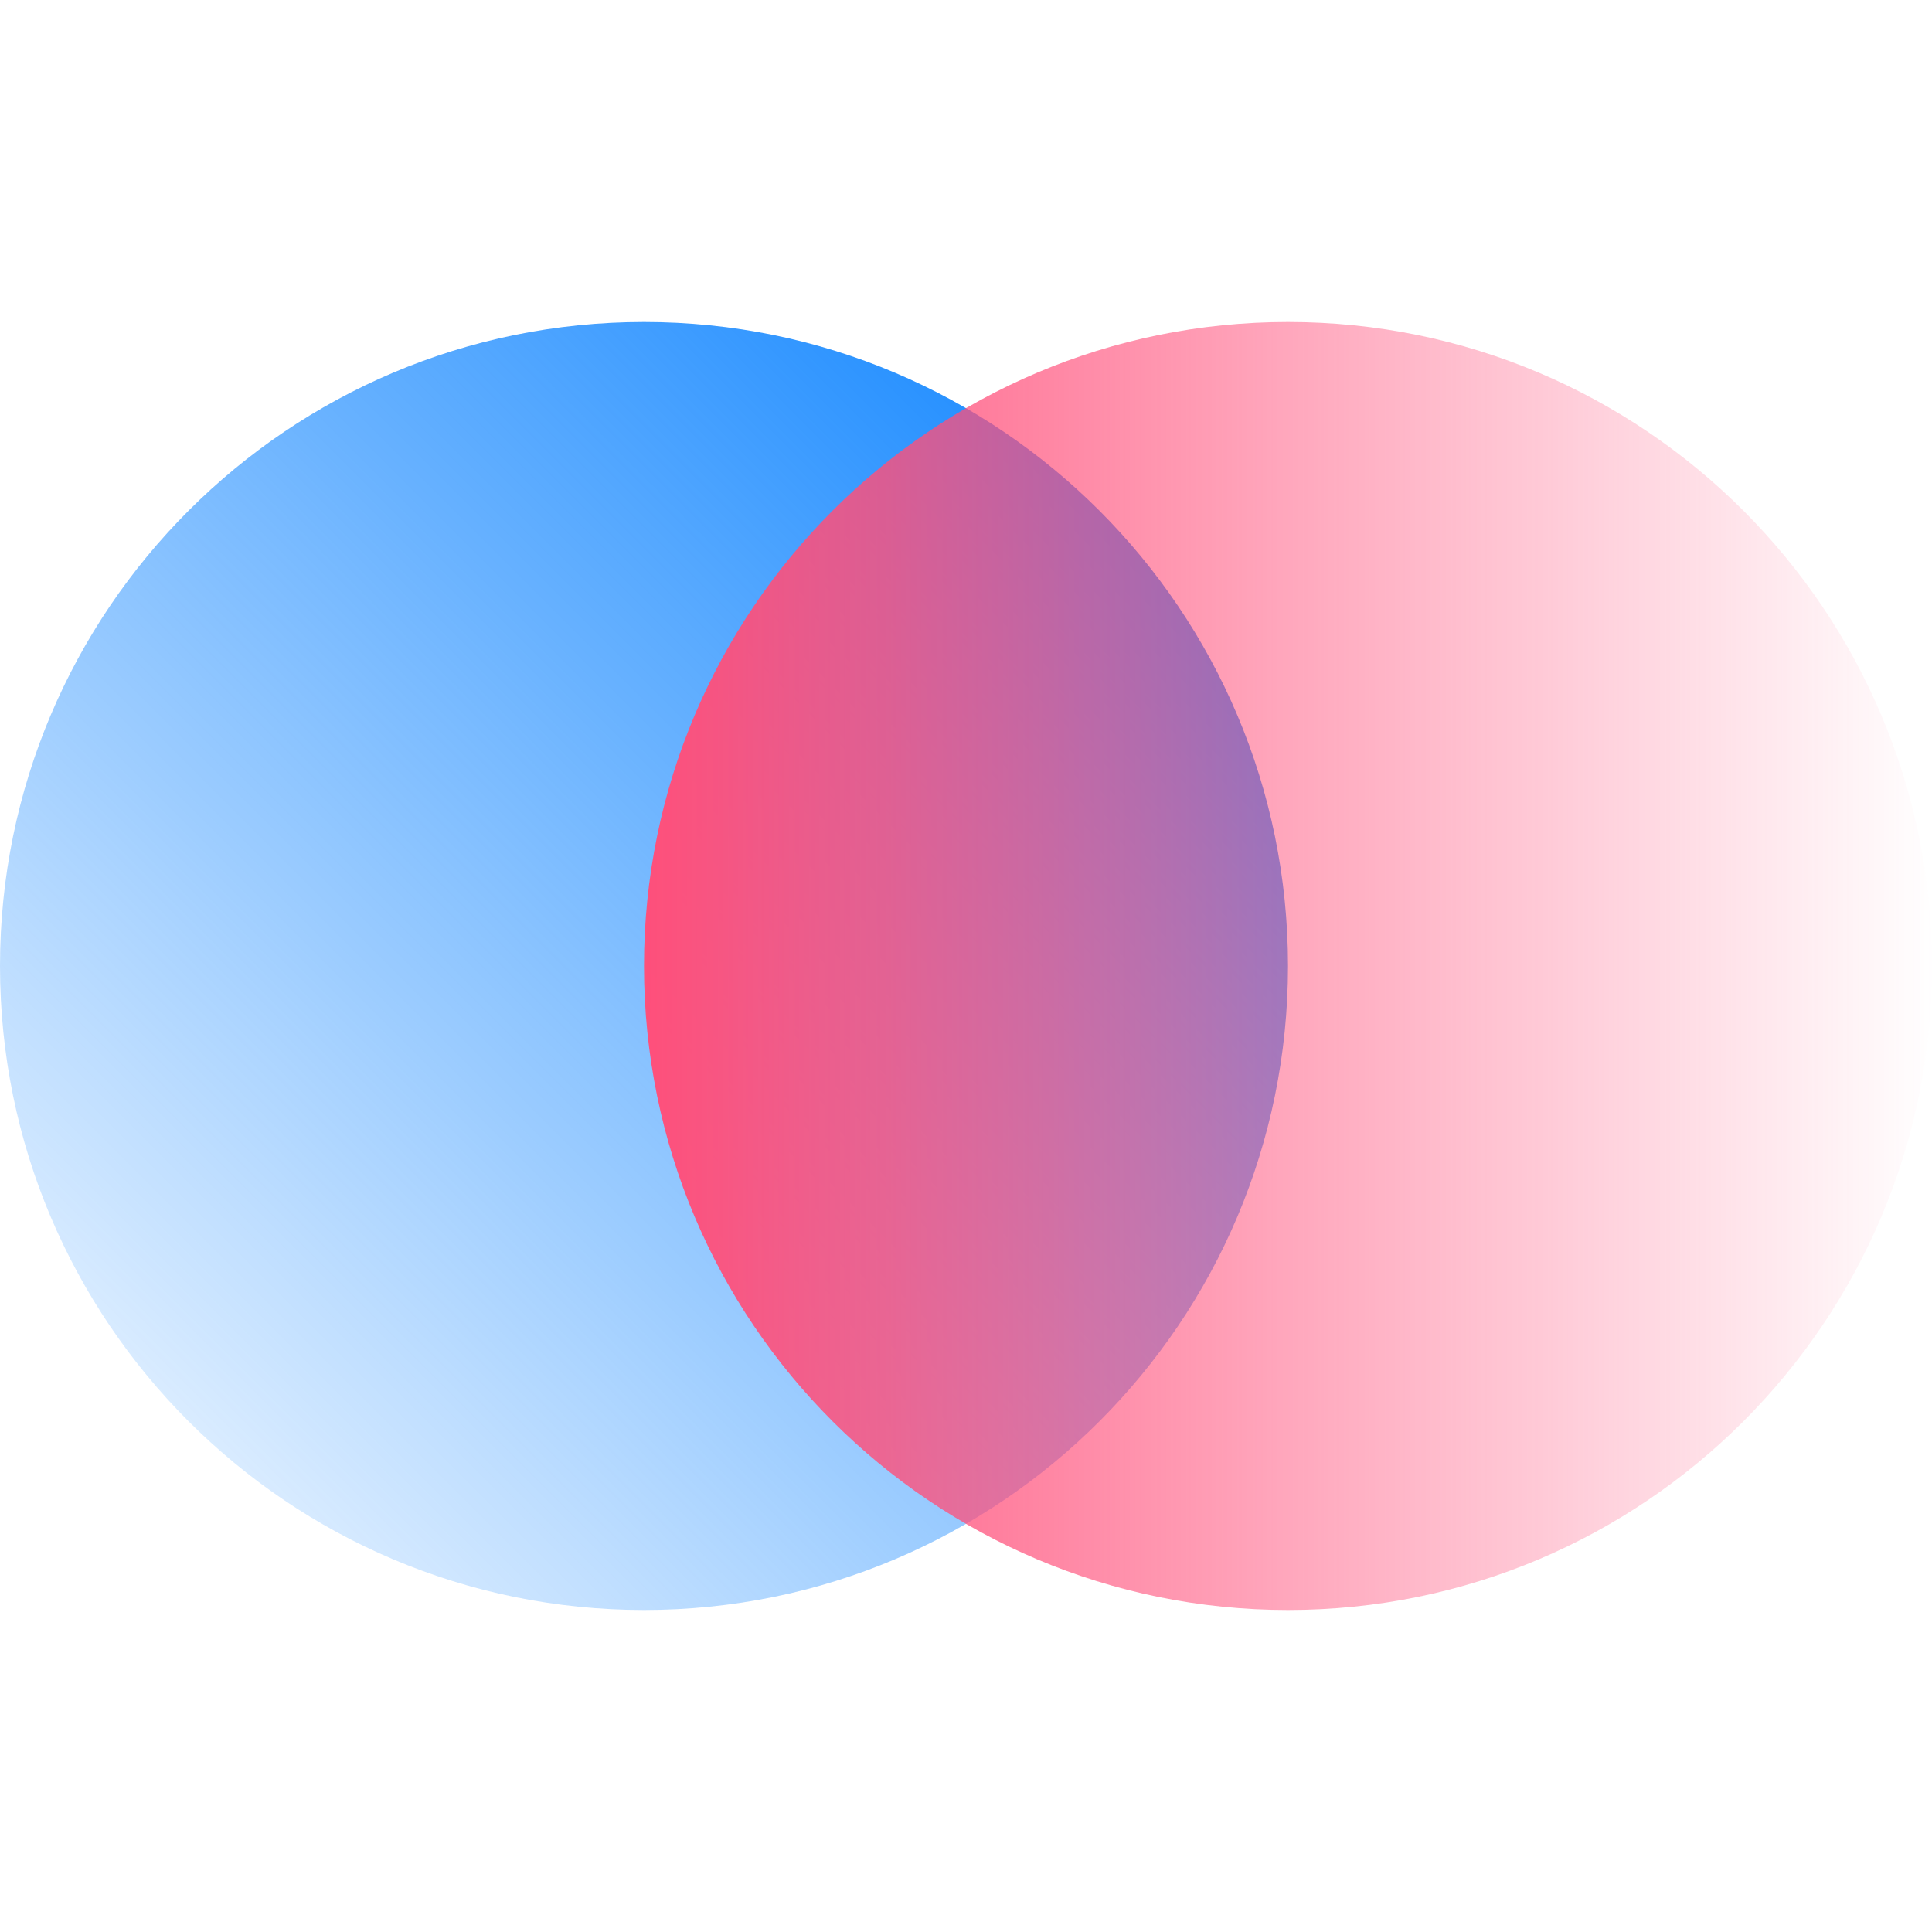
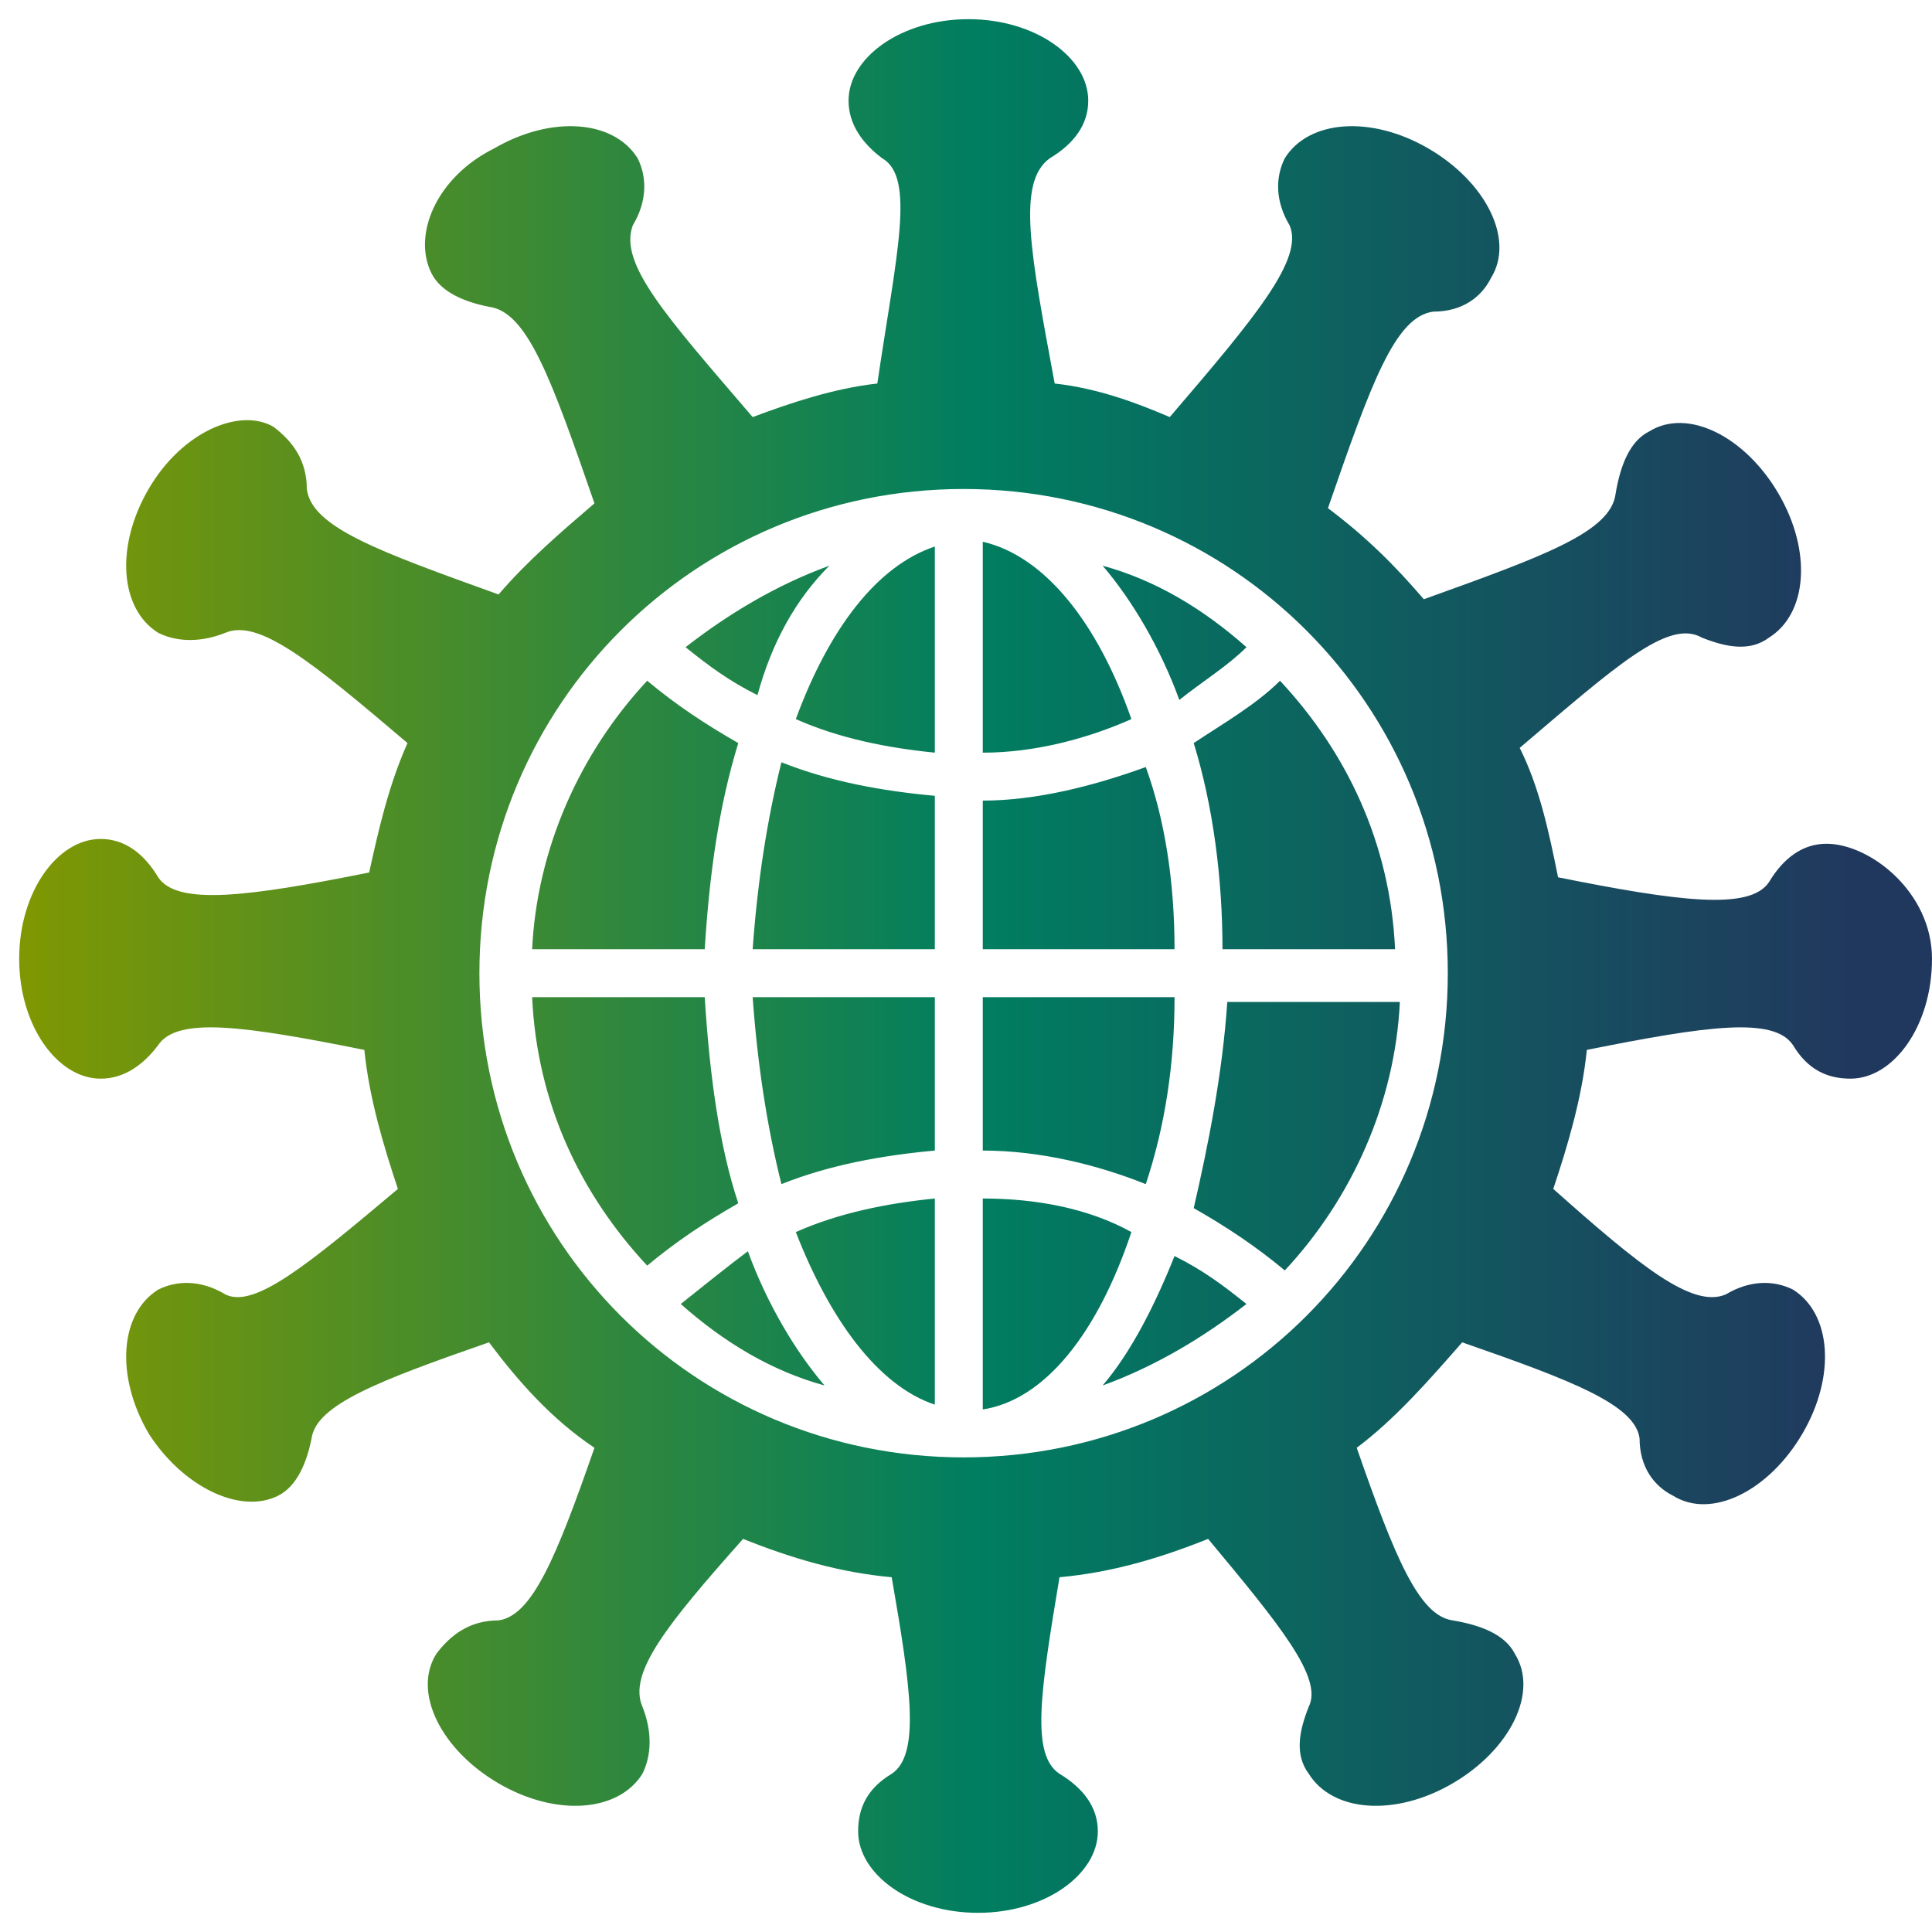
- <svg xmlns="http://www.w3.org/2000/svg" height="48" viewBox="0 0 48 32" width="48">
-   <linearGradient id="a" x1="0%" y1="100%" y2="0%">
-     <stop offset="0" stop-color="#007cfe" stop-opacity="0" />
-     <stop offset="1" stop-color="#007dff" />
-   </linearGradient>
-   <linearGradient id="b" x1="100%" x2="0%" y1="50%" y2="50%">
-     <stop offset="0" stop-color="#ff4f7a" stop-opacity="0" />
-     <stop offset="1" stop-color="#ff4f7a" />
-   </linearGradient>
-   <g fill="none" fill-rule="evenodd">
-     <rect fill="url(#a)" height="32" rx="16" width="32" />
-     <rect fill="url(#b)" height="32" rx="16" width="32" x="16" />
-   </g>
+ <svg xmlns="http://www.w3.org/2000/svg" version="1.1" class="cds-Logo" alt="Coronadatascraper logo" id="Layer_1" x="0px" y="0px" viewBox="0 0 40.3 40.3" style="enable-background:new 0 0 40.3 40.3;" xml:space="preserve">
+   <defs>
+     <linearGradient id="markGradient">
+       <stop offset="0%" stop-color="#829800" />
+       <stop offset="50%" stop-color="#007E60" />
+       <stop offset="95%" stop-color="#21385E" />
+     </linearGradient>
+   </defs>
+   <path class="cds-Logo-Mark" fill="url('#markGradient')" d="M16.3,24.7c1-0.4,2.1-0.6,3.2-0.7v-3.2h-3.8C15.8,22.2,16,23.5,16.3,24.7z M15.7,19.8h3.8v-3.2c-1.1-0.1-2.2-0.3-3.2-0.7  C16,17.1,15.8,18.4,15.7,19.8z M16.6,15c0.9,0.4,1.9,0.6,2.9,0.7v-4.3C18.3,11.8,17.3,13.1,16.6,15z M15.4,15.5  c-0.7-0.4-1.3-0.8-1.9-1.3c-1.4,1.5-2.3,3.5-2.4,5.6h3.6C14.8,18.2,15,16.8,15.4,15.5z M17.3,11.8c-1.1,0.4-2.1,1-3,1.7  c0.5,0.4,0.9,0.7,1.5,1C16.1,13.4,16.6,12.5,17.3,11.8z M26,13.5c-0.9-0.8-1.9-1.4-3-1.7c0.6,0.7,1.2,1.7,1.6,2.8  C25.1,14.2,25.6,13.9,26,13.5z M14.2,27.2c0.9,0.8,1.9,1.4,3,1.7c-0.6-0.7-1.2-1.7-1.6-2.8C15.2,26.4,14.7,26.8,14.2,27.2z   M14.7,20.8h-3.6c0.1,2.2,1,4.1,2.4,5.6c0.6-0.5,1.2-0.9,1.9-1.3C15,23.9,14.8,22.4,14.7,20.8z M19.5,29.3V25c-1,0.1-2,0.3-2.9,0.7  C17.3,27.5,18.3,28.9,19.5,29.3z M20.5,11.3v4.4c1.1,0,2.2-0.3,3.1-0.7C22.9,13,21.8,11.6,20.5,11.3z M24.9,15.5  c0.4,1.3,0.6,2.8,0.6,4.3h3.6c-0.1-2.2-1-4.1-2.4-5.6C26.2,14.7,25.5,15.1,24.9,15.5z M24.9,25.2c0.7,0.4,1.3,0.8,1.9,1.3  c1.4-1.5,2.3-3.5,2.4-5.6h-3.6C25.5,22.4,25.2,23.9,24.9,25.2z M38.1,17.6c-0.5,0-0.9,0.3-1.2,0.8c-0.4,0.6-1.9,0.4-4.4-0.1  c-0.2-1-0.4-1.9-0.8-2.7c2-1.7,3.1-2.7,3.8-2.3c0,0,0,0,0,0c0.5,0.2,1,0.3,1.4,0c0.8-0.5,0.9-1.8,0.2-3c-0.7-1.2-1.9-1.8-2.7-1.3  c-0.4,0.2-0.6,0.7-0.7,1.3c-0.1,0.8-1.5,1.3-4,2.2c-0.6-0.7-1.2-1.3-2-1.9c0.9-2.6,1.4-4,2.2-4.1c0,0,0,0,0,0c0.6,0,1-0.3,1.2-0.7  c0.5-0.8-0.1-2-1.3-2.7c-1.2-0.7-2.5-0.6-3,0.2c-0.2,0.4-0.2,0.9,0.1,1.4c0.3,0.7-0.7,1.9-2.5,4C23.7,8.4,22.9,8.1,22,8  c-0.5-2.7-0.8-4.2-0.1-4.7c0.5-0.3,0.8-0.7,0.8-1.2c0-0.9-1.1-1.7-2.5-1.7c-1.4,0-2.5,0.8-2.5,1.7c0,0.5,0.3,0.9,0.7,1.2  c0,0,0,0,0,0c0.7,0.4,0.3,2-0.1,4.7c-0.9,0.1-1.8,0.4-2.6,0.7c-1.8-2.1-2.8-3.2-2.5-4c0.3-0.5,0.3-1,0.1-1.4c-0.5-0.8-1.8-0.9-3-0.2  C9.1,3.7,8.6,4.9,9,5.7c0.2,0.4,0.7,0.6,1.2,0.7c0,0,0,0,0,0c0.8,0.1,1.3,1.5,2.2,4.1c-0.7,0.6-1.4,1.2-2,1.9  c-2.5-0.9-3.9-1.4-4-2.2c0-0.6-0.3-1-0.7-1.3C5,8.5,3.8,9,3.1,10.2c-0.7,1.2-0.6,2.5,0.2,3c0.4,0.2,0.9,0.2,1.4,0c0,0,0,0,0,0  c0.7-0.3,1.8,0.6,3.8,2.3c-0.4,0.9-0.6,1.8-0.8,2.7c-2.5,0.5-4,0.7-4.4,0.1c-0.3-0.5-0.7-0.8-1.2-0.8c-0.9,0-1.7,1.1-1.7,2.5  s0.8,2.5,1.7,2.5c0.5,0,0.9-0.3,1.2-0.7c0,0,0,0,0,0c0.4-0.6,1.8-0.4,4.3,0.1c0.1,1,0.4,2,0.7,2.9c-1.9,1.6-3,2.5-3.6,2.2  c-0.5-0.3-1-0.3-1.4-0.1c-0.8,0.5-0.9,1.8-0.2,3C3.8,31,5,31.6,5.8,31.2c0.4-0.2,0.6-0.7,0.7-1.2c0,0,0,0,0,0c0.1-0.7,1.4-1.2,3.7-2  c0.6,0.8,1.3,1.6,2.2,2.2c-0.8,2.3-1.3,3.5-2,3.6c-0.6,0-1,0.3-1.3,0.7c-0.5,0.8,0.1,2,1.3,2.7c1.2,0.7,2.5,0.6,3-0.2  c0.2-0.4,0.2-0.9,0-1.4c0,0,0,0,0,0c-0.3-0.7,0.5-1.7,2.1-3.5c1,0.4,2,0.7,3.1,0.8c0.4,2.3,0.6,3.7,0,4.1c0,0,0,0,0,0  c-0.5,0.3-0.7,0.7-0.7,1.2c0,0.9,1.1,1.7,2.5,1.7c1.4,0,2.5-0.8,2.5-1.7c0-0.5-0.3-0.9-0.8-1.2c-0.6-0.4-0.4-1.7,0-4.1  c1.1-0.1,2.1-0.4,3.1-0.8c1.5,1.8,2.4,2.9,2.1,3.5c0,0,0,0,0,0c-0.2,0.5-0.3,1,0,1.4c0.5,0.8,1.8,0.9,3,0.2c1.2-0.7,1.8-1.9,1.3-2.7  c-0.2-0.4-0.7-0.6-1.3-0.7c-0.7-0.1-1.2-1.3-2-3.6c0.8-0.6,1.5-1.4,2.2-2.2c2.3,0.8,3.6,1.3,3.7,2c0,0,0,0,0,0c0,0.6,0.3,1,0.7,1.2  c0.8,0.5,2-0.1,2.7-1.3c0.7-1.2,0.6-2.5-0.2-3c-0.4-0.2-0.9-0.2-1.4,0.1c-0.7,0.3-1.8-0.6-3.6-2.2c0.3-0.9,0.6-1.9,0.7-2.9  c2.5-0.5,3.9-0.7,4.3-0.1c0,0,0,0,0,0c0.3,0.5,0.7,0.7,1.2,0.7c0.9,0,1.7-1.1,1.7-2.5S39,17.6,38.1,17.6z M20.1,30.4  c-5.6,0-10.1-4.5-10.1-10.1s4.5-10.1,10.1-10.1s10.1,4.5,10.1,10.1S25.7,30.4,20.1,30.4z M23,28.9c1.1-0.4,2.1-1,3-1.7  c-0.5-0.4-0.9-0.7-1.5-1C24.1,27.2,23.6,28.2,23,28.9z M23.9,16c-1.1,0.4-2.3,0.7-3.4,0.7v3.1h4C24.5,18.4,24.3,17.1,23.9,16z   M24.5,20.8h-4V24c1.2,0,2.4,0.3,3.4,0.7C24.3,23.5,24.5,22.2,24.5,20.8z M20.5,25v4.4c1.3-0.2,2.4-1.6,3.1-3.7  C22.7,25.2,21.6,25,20.5,25z" />
</svg>
